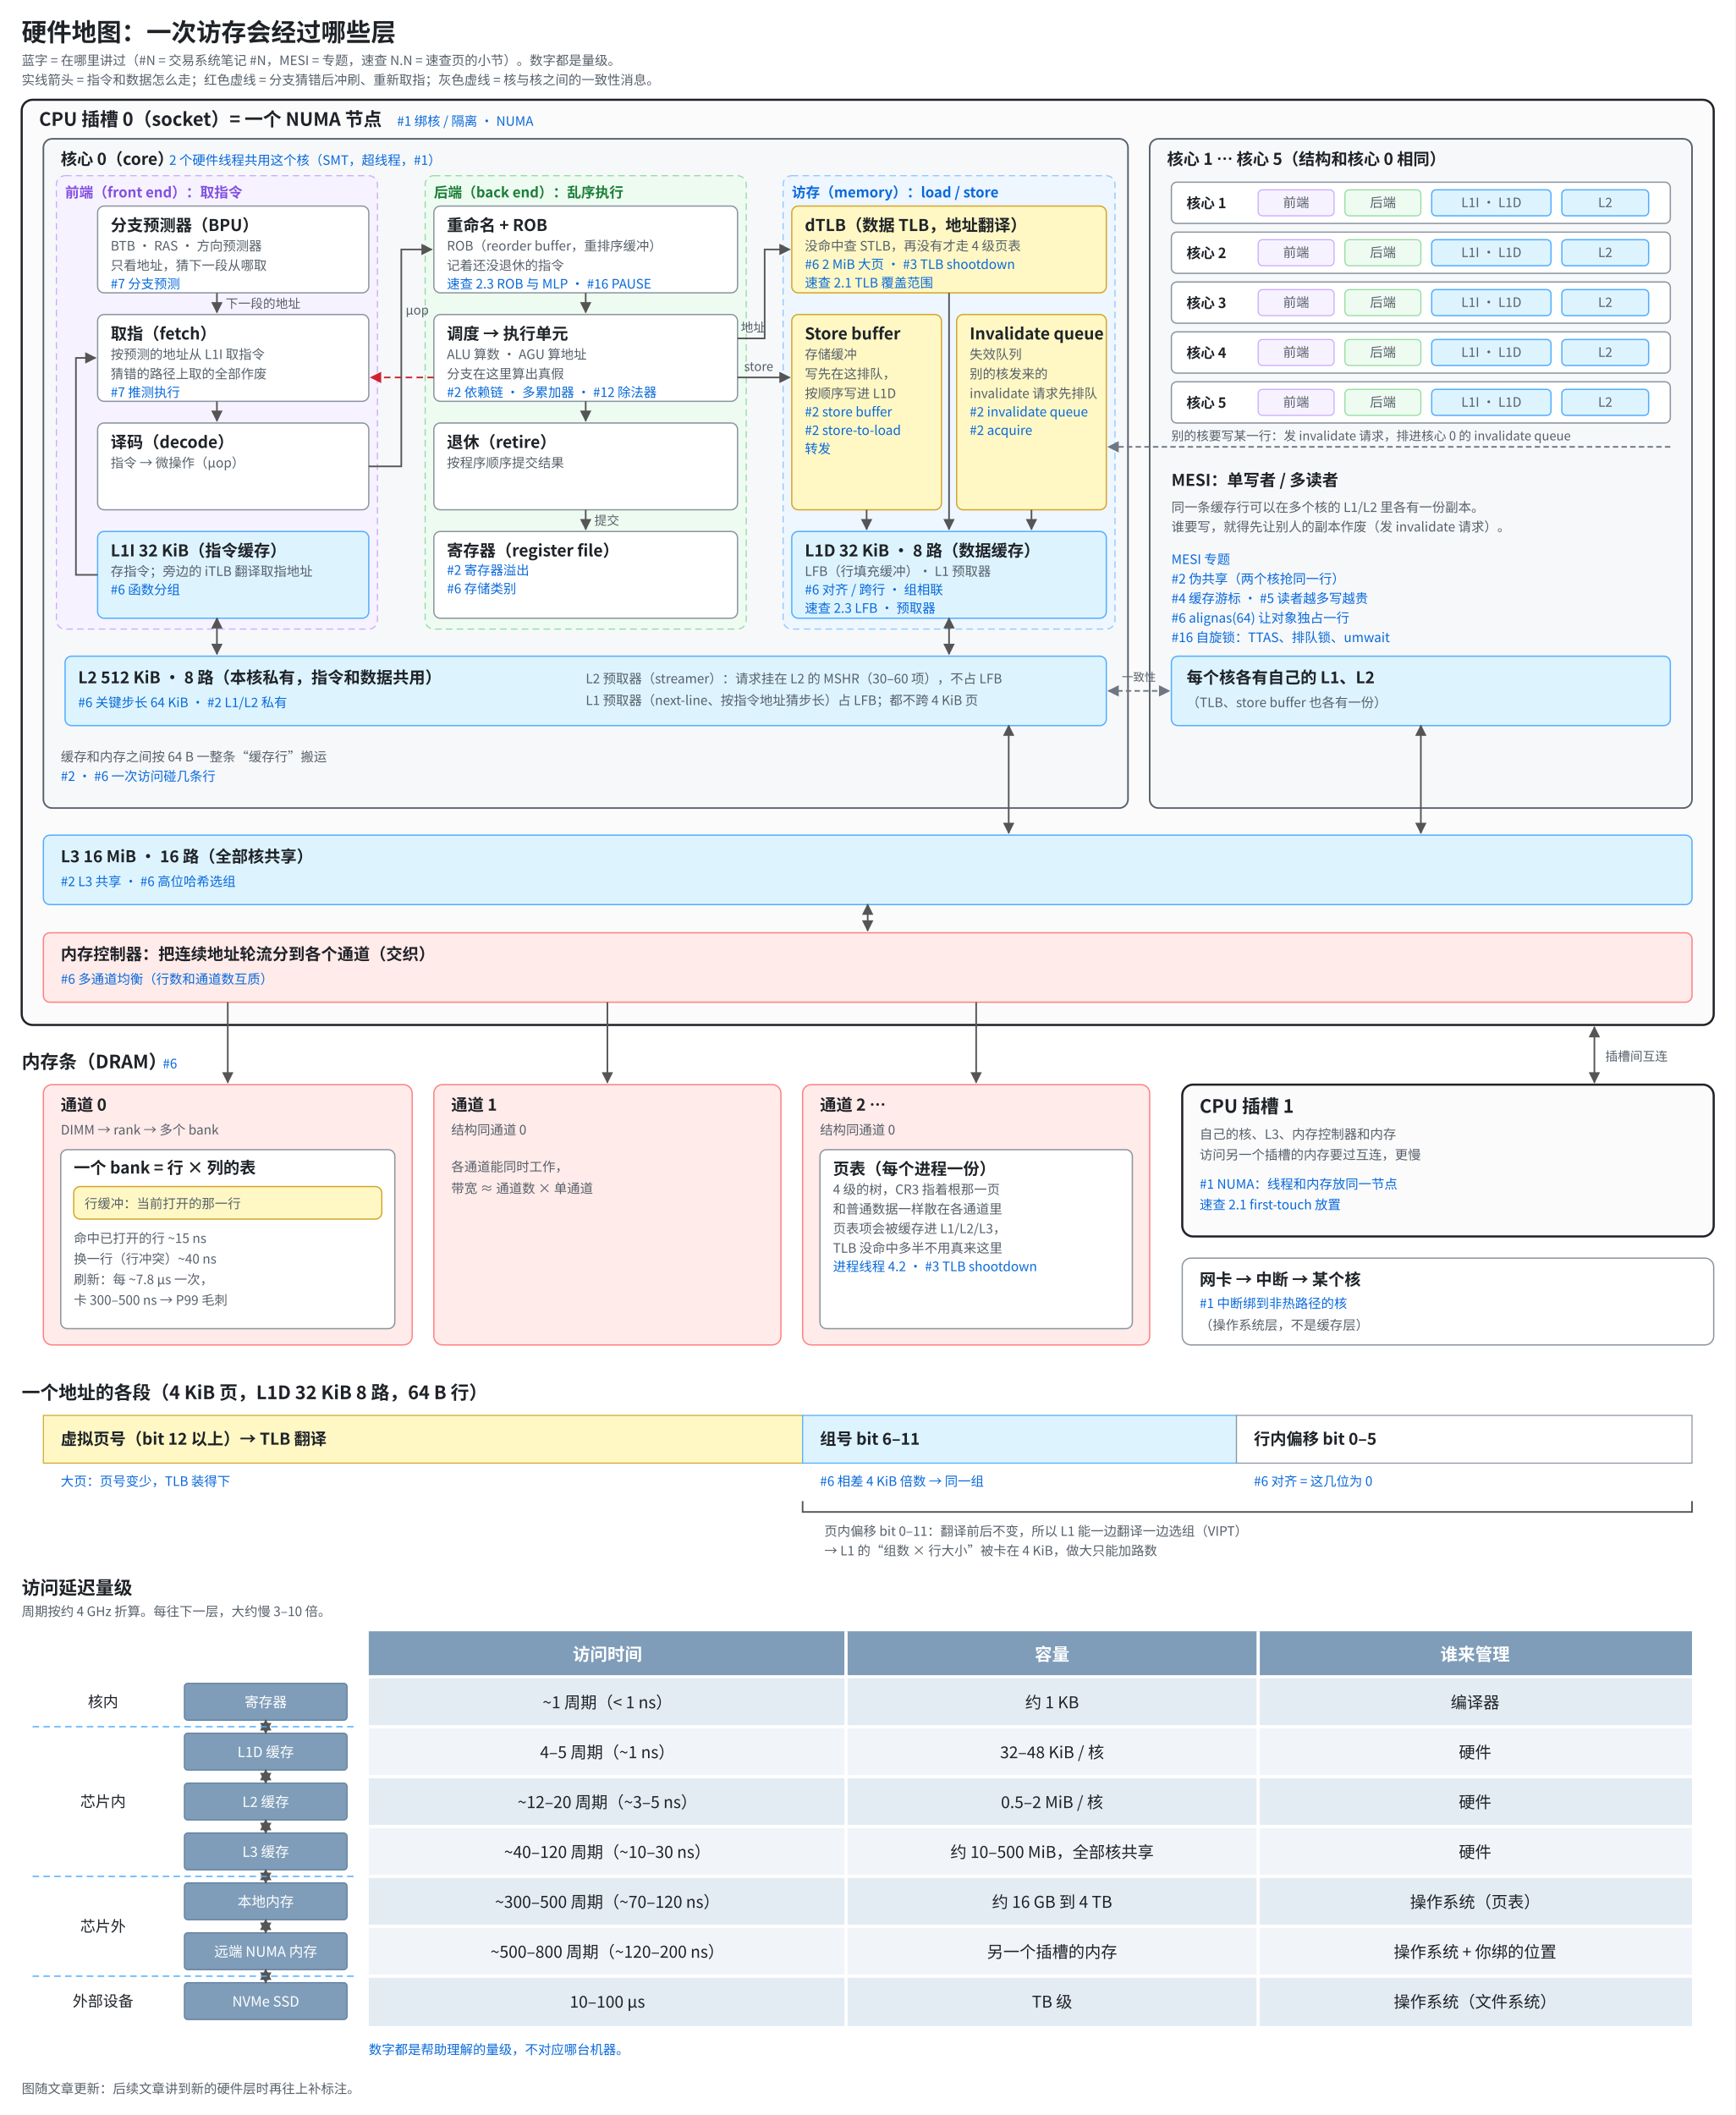
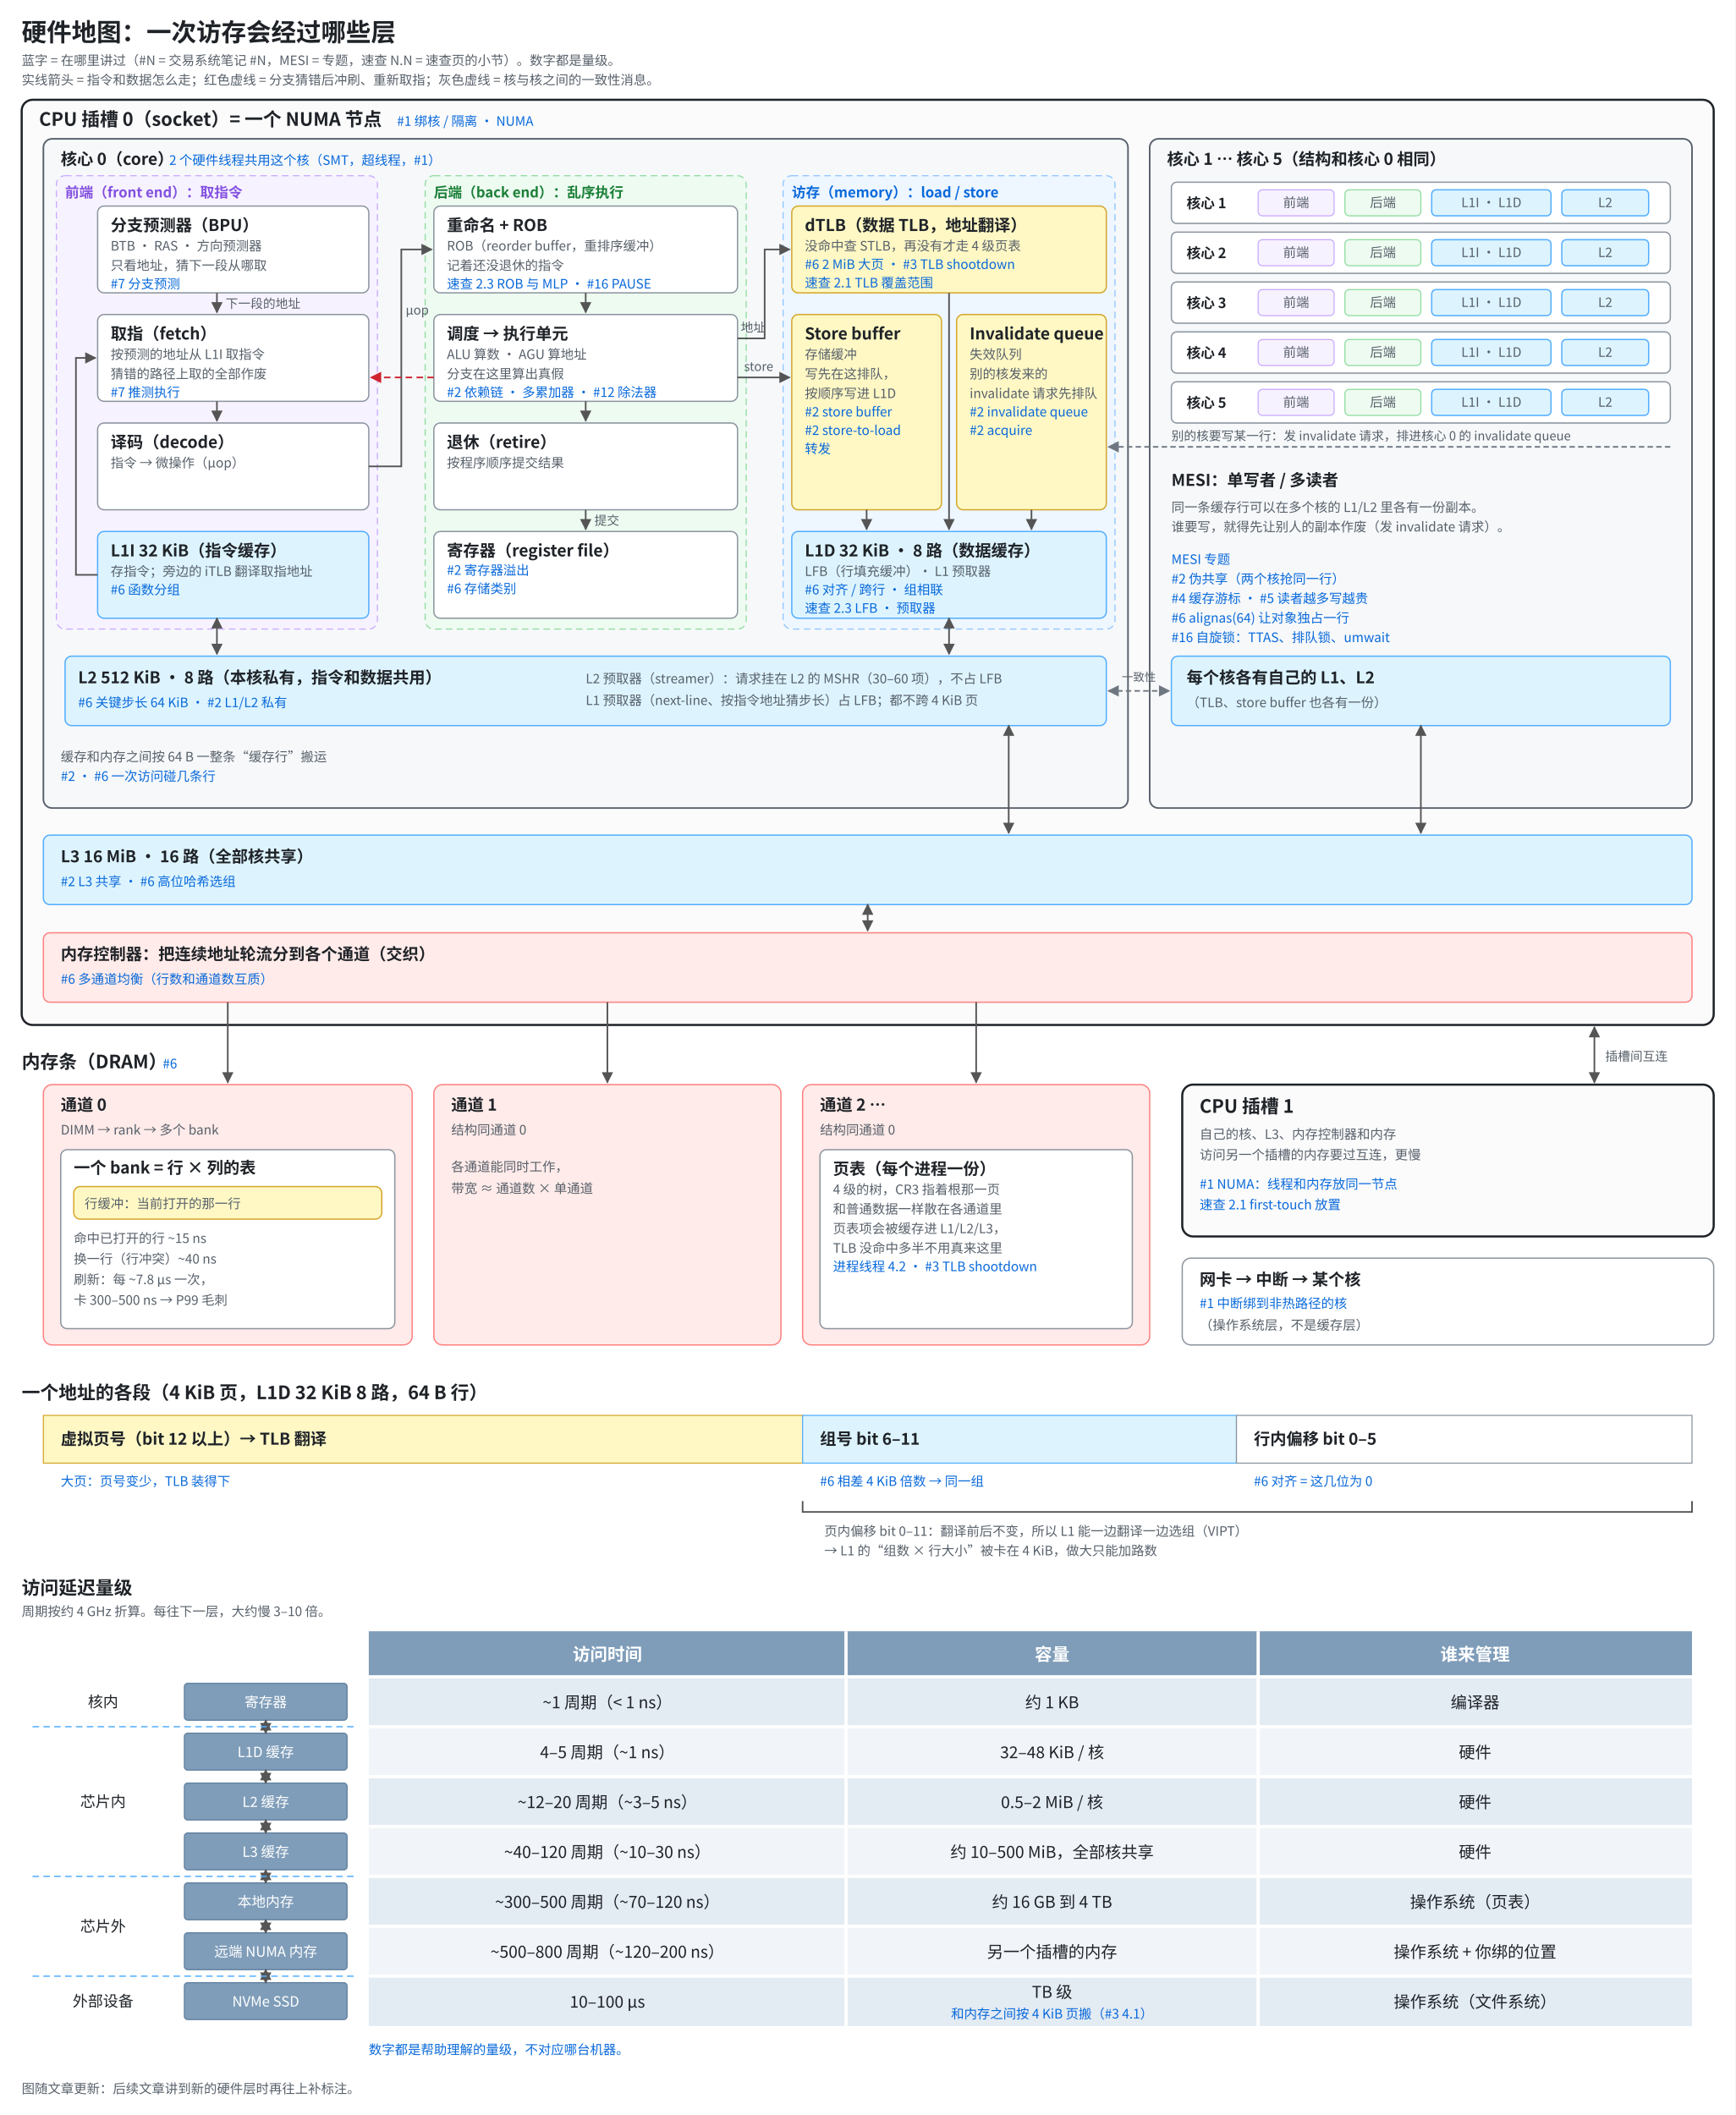
<svg xmlns="http://www.w3.org/2000/svg" viewBox="0 0 1600 1950" width="1600" height="1950" font-family="PingFang SC, Microsoft YaHei, Noto Sans CJK SC, sans-serif">
  <defs>
    <marker id="arr" viewBox="0 0 10 10" refX="9" refY="5" markerWidth="7" markerHeight="7" orient="auto-start-reverse">
      <path d="M0,0 L10,5 L0,10 z" fill="#555" />
    </marker>
    <marker id="arrR" viewBox="0 0 10 10" refX="9" refY="5" markerWidth="7" markerHeight="7" orient="auto-start-reverse">
      <path d="M0,0 L10,5 L0,10 z" fill="#cf222e" />
    </marker>
    <marker id="arrG" viewBox="0 0 10 10" refX="9" refY="5" markerWidth="7" markerHeight="7" orient="auto-start-reverse">
      <path d="M0,0 L10,5 L0,10 z" fill="#6e7781" />
    </marker>
    <style>
      .t  { font-size: 15px; font-weight: 600; fill: #1f2328; }
      .s  { font-size: 12px; fill: #57606a; }
      .h  { font-size: 17px; font-weight: 700; fill: #1f2328; }
      .tag{ font-size: 12px; fill: #0969da; }
      .lab{ font-size: 11.5px; fill: #57606a; }
      .lane-h { font-size: 13px; font-weight: 700; }
      .box   { fill: #ffffff; stroke: #8c959f; stroke-width: 1.2; }
      .core  { fill: #f6f8fa; stroke: #57606a; stroke-width: 1.5; }
      .sock  { fill: #fbfbfc; stroke: #1f2328; stroke-width: 2; }
      .cache { fill: #ddf4ff; stroke: #54aeff; stroke-width: 1.2; }
      .buf   { fill: #fff8c5; stroke: #d4a72c; stroke-width: 1.2; }
      .mem   { fill: #ffebe9; stroke: #ff8182; stroke-width: 1.2; }
      .line  { stroke: #555; stroke-width: 1.5; fill: none; }
      .flush { stroke: #cf222e; stroke-width: 1.5; fill: none; stroke-dasharray: 6 4; }
      .coh   { stroke: #6e7781; stroke-width: 1.5; fill: none; stroke-dasharray: 5 3; }
    </style>
  </defs>
  <rect x="0" y="0" width="1600" height="1950" fill="#ffffff" />
  <text x="20" y="38" class="h" style="font-size:23px">硬件地图：一次访存会经过哪些层</text>
  <text x="20" y="60" class="s">蓝字 = 在哪里讲过（#N = 交易系统笔记 #N，MESI = 专题，速查 N.N = 速查页的小节）。数字都是量级。</text>
  <text x="20" y="78" class="s">实线箭头 = 指令和数据怎么走；红色虚线 = 分支猜错后冲刷、重新取指；灰色虚线 = 核与核之间的一致性消息。</text>
  <rect x="20" y="92" width="1560" height="853" rx="10" class="sock" />
  <text x="36" y="116" class="h">CPU 插槽 0（socket）= 一个 NUMA 节点</text>
  <text x="366" y="116" class="tag">#1 绑核 / 隔离 · NUMA</text>
  <rect x="40" y="128" width="1000" height="617" rx="8" class="core" />
  <text x="56" y="152" class="t">核心 0（core）</text>
  <text x="156" y="152" class="tag">2 个硬件线程共用这个核（SMT，超线程，#1）</text>
  <rect x="52" y="162" width="296" height="418" rx="8" fill="#f7f2ff" stroke="#c8a8ff" stroke-dasharray="6 4" />
  <text x="60" y="182" class="lane-h" style="fill:#8250df">前端（front end）：取指令</text>
  <rect x="392" y="162" width="296" height="418" rx="8" fill="#eefbf1" stroke="#8ddb9c" stroke-dasharray="6 4" />
  <text x="400" y="182" class="lane-h" style="fill:#1a7f37">后端（back end）：乱序执行</text>
  <rect x="722" y="162" width="306" height="418" rx="8" fill="#eef6ff" stroke="#8cc4ff" stroke-dasharray="6 4" />
  <text x="730" y="182" class="lane-h" style="fill:#0969da">访存（memory）：load / store</text>
  <rect x="90" y="190" width="250" height="80" rx="6" class="box" />
  <text x="102" y="213" class="t">分支预测器（BPU）</text>
  <text x="102" y="231" class="s">BTB · RAS · 方向预测器</text>
  <text x="102" y="249" class="s">只看地址，猜下一段从哪取</text>
  <text x="102" y="266" class="tag">#7 分支预测</text>
  <rect x="90" y="290" width="250" height="80" rx="6" class="box" />
  <text x="102" y="313" class="t">取指（fetch）</text>
  <text x="102" y="331" class="s">按预测的地址从 L1I 取指令</text>
  <text x="102" y="349" class="s">猜错的路径上取的全部作废</text>
  <text x="102" y="366" class="tag">#7 推测执行</text>
  <rect x="90" y="390" width="250" height="80" rx="6" class="box" />
  <text x="102" y="413" class="t">译码（decode）</text>
  <text x="102" y="431" class="s">指令 → 微操作（µop）</text>
  <rect x="90" y="490" width="250" height="80" rx="6" class="cache" />
  <text x="102" y="513" class="t">L1I 32 KiB（指令缓存）</text>
  <text x="102" y="531" class="s">存指令；旁边的 iTLB 翻译取指地址</text>
  <text x="102" y="548" class="tag">#6 函数分组</text>
  <rect x="400" y="190" width="280" height="80" rx="6" class="box" />
  <text x="412" y="213" class="t">重命名 + ROB</text>
  <text x="412" y="231" class="s">ROB（reorder buffer，重排序缓冲）</text>
  <text x="412" y="249" class="s">记着还没退休的指令</text>
  <text x="412" y="266" class="tag">速查 2.3 ROB 与 MLP · #16 PAUSE</text>
  <rect x="400" y="290" width="280" height="80" rx="6" class="box" />
  <text x="412" y="313" class="t">调度 → 执行单元</text>
  <text x="412" y="331" class="s">ALU 算数 · AGU 算地址</text>
  <text x="412" y="349" class="s">分支在这里算出真假</text>
  <text x="412" y="366" class="tag">#2 依赖链 · 多累加器 · #12 除法器</text>
  <rect x="400" y="390" width="280" height="80" rx="6" class="box" />
  <text x="412" y="413" class="t">退休（retire）</text>
  <text x="412" y="431" class="s">按程序顺序提交结果</text>
  <rect x="400" y="490" width="280" height="80" rx="6" class="box" />
  <text x="412" y="513" class="t">寄存器（register file）</text>
  <text x="412" y="530" class="tag">#2 寄存器溢出</text>
  <text x="412" y="547" class="tag">#6 存储类别</text>
  <rect x="730" y="190" width="290" height="80" rx="6" class="buf" />
  <text x="742" y="213" class="t">dTLB（数据 TLB，地址翻译）</text>
  <text x="742" y="231" class="s">没命中查 STLB，再没有才走 4 级页表</text>
  <text x="742" y="248" class="tag">#6 2 MiB 大页 · #3 TLB shootdown</text>
  <text x="742" y="265" class="tag">速查 2.1 TLB 覆盖范围</text>
  <rect x="730" y="290" width="138" height="180" rx="6" class="buf" />
  <text x="742" y="313" class="t">Store buffer</text>
  <text x="742" y="331" class="s">存储缓冲</text>
  <text x="742" y="349" class="s">写先在这排队，</text>
  <text x="742" y="367" class="s">按顺序写进 L1D</text>
  <text x="742" y="384" class="tag">#2 store buffer</text>
  <text x="742" y="401" class="tag">#2 store-to-load</text>
  <text x="742" y="418" class="tag">转发</text>
  <rect x="882" y="290" width="138" height="180" rx="6" class="buf" />
  <text x="894" y="313" class="t">Invalidate queue</text>
  <text x="894" y="331" class="s">失效队列</text>
  <text x="894" y="349" class="s">别的核发来的</text>
  <text x="894" y="367" class="s">invalidate 请求先排队</text>
  <text x="894" y="384" class="tag">#2 invalidate queue</text>
  <text x="894" y="401" class="tag">#2 acquire</text>
  <rect x="730" y="490" width="290" height="80" rx="6" class="cache" />
  <text x="742" y="513" class="t">L1D 32 KiB · 8 路（数据缓存）</text>
  <text x="742" y="531" class="s">LFB（行填充缓冲）· L1 预取器</text>
  <text x="742" y="548" class="tag">#6 对齐 / 跨行 · 组相联</text>
  <text x="742" y="565" class="tag">速查 2.3 LFB · 预取器</text>
  <rect x="60" y="605" width="960" height="64" rx="6" class="cache" />
  <text x="72" y="630" class="t">L2 512 KiB · 8 路（本核私有，指令和数据共用）</text>
  <text x="72" y="652" class="tag">#6 关键步长 64 KiB · #2 L1/L2 私有</text>
  <text x="540" y="630" class="s">L2 预取器（streamer）：请求挂在 L2 的 MSHR（30–60 项），不占 LFB</text>
  <text x="540" y="650" class="s">L1 预取器（next-line、按指令地址猜步长）占 LFB；都不跨 4 KiB 页</text>
  <text x="56" y="702" class="s">缓存和内存之间按 64 B 一整条“缓存行”搬运</text>
  <text x="56" y="720" class="tag">#2 · #6 一次访问碰几条行</text>
  <path d="M200,270 L200,288" class="line" marker-end="url(#arr)" />
  <text x="208" y="284" class="lab">下一段的地址</text>
  <path d="M200,370 L200,388" class="line" marker-end="url(#arr)" />
  <path d="M90,530 L70,530 L70,330 L88,330" class="line" marker-end="url(#arr)" />
  <path d="M340,430 L370,430 L370,230 L398,230" class="line" marker-end="url(#arr)" />
  <text x="374" y="290" class="lab">µop</text>
  <path d="M540,270 L540,288" class="line" marker-end="url(#arr)" />
  <path d="M540,370 L540,388" class="line" marker-end="url(#arr)" />
  <path d="M540,470 L540,488" class="line" marker-end="url(#arr)" />
  <text x="548" y="484" class="lab">提交</text>
  <path d="M400,348 L342,348" class="flush" marker-end="url(#arrR)" />
  <path d="M680,312 L705,312 L705,230 L728,230" class="line" marker-end="url(#arr)" />
  <text x="683" y="306" class="lab">地址</text>
  <path d="M680,348 L728,348" class="line" marker-end="url(#arr)" />
  <text x="686" y="342" class="lab">store</text>
  <path d="M875,270 L875,488" class="line" marker-end="url(#arr)" />
  <path d="M799,470 L799,488" class="line" marker-end="url(#arr)" />
  <path d="M951,470 L951,488" class="line" marker-end="url(#arr)" />
  <path d="M200,570 L200,603" class="line" marker-start="url(#arr)" marker-end="url(#arr)" />
  <path d="M875,570 L875,603" class="line" marker-start="url(#arr)" marker-end="url(#arr)" />
  <rect x="1060" y="128" width="500" height="617" rx="8" class="core" />
  <text x="1076" y="152" class="t">核心 1 … 核心 5（结构和核心 0 相同）</text>
  <rect x="1080" y="168" width="460" height="38" rx="5" class="box" />
  <text x="1094" y="192" class="t" style="font-size:13px">核心 1</text>
  <rect x="1160" y="175" width="70" height="24" rx="4" fill="#f7f2ff" stroke="#c8a8ff" />
  <text x="1195.0" y="191" class="s" text-anchor="middle">前端</text>
  <rect x="1240" y="175" width="70" height="24" rx="4" fill="#eefbf1" stroke="#8ddb9c" />
  <text x="1275.0" y="191" class="s" text-anchor="middle">后端</text>
  <rect x="1320" y="175" width="110" height="24" rx="4" class="cache" />
  <text x="1375.0" y="191" class="s" text-anchor="middle">L1I · L1D</text>
  <rect x="1440" y="175" width="80" height="24" rx="4" class="cache" />
  <text x="1480.0" y="191" class="s" text-anchor="middle">L2</text>
  <rect x="1080" y="214" width="460" height="38" rx="5" class="box" />
  <text x="1094" y="238" class="t" style="font-size:13px">核心 2</text>
  <rect x="1160" y="221" width="70" height="24" rx="4" fill="#f7f2ff" stroke="#c8a8ff" />
  <text x="1195.0" y="237" class="s" text-anchor="middle">前端</text>
  <rect x="1240" y="221" width="70" height="24" rx="4" fill="#eefbf1" stroke="#8ddb9c" />
  <text x="1275.0" y="237" class="s" text-anchor="middle">后端</text>
  <rect x="1320" y="221" width="110" height="24" rx="4" class="cache" />
  <text x="1375.0" y="237" class="s" text-anchor="middle">L1I · L1D</text>
  <rect x="1440" y="221" width="80" height="24" rx="4" class="cache" />
  <text x="1480.0" y="237" class="s" text-anchor="middle">L2</text>
  <rect x="1080" y="260" width="460" height="38" rx="5" class="box" />
  <text x="1094" y="284" class="t" style="font-size:13px">核心 3</text>
  <rect x="1160" y="267" width="70" height="24" rx="4" fill="#f7f2ff" stroke="#c8a8ff" />
  <text x="1195.0" y="283" class="s" text-anchor="middle">前端</text>
  <rect x="1240" y="267" width="70" height="24" rx="4" fill="#eefbf1" stroke="#8ddb9c" />
  <text x="1275.0" y="283" class="s" text-anchor="middle">后端</text>
  <rect x="1320" y="267" width="110" height="24" rx="4" class="cache" />
  <text x="1375.0" y="283" class="s" text-anchor="middle">L1I · L1D</text>
  <rect x="1440" y="267" width="80" height="24" rx="4" class="cache" />
  <text x="1480.0" y="283" class="s" text-anchor="middle">L2</text>
  <rect x="1080" y="306" width="460" height="38" rx="5" class="box" />
  <text x="1094" y="330" class="t" style="font-size:13px">核心 4</text>
  <rect x="1160" y="313" width="70" height="24" rx="4" fill="#f7f2ff" stroke="#c8a8ff" />
  <text x="1195.0" y="329" class="s" text-anchor="middle">前端</text>
  <rect x="1240" y="313" width="70" height="24" rx="4" fill="#eefbf1" stroke="#8ddb9c" />
  <text x="1275.0" y="329" class="s" text-anchor="middle">后端</text>
  <rect x="1320" y="313" width="110" height="24" rx="4" class="cache" />
  <text x="1375.0" y="329" class="s" text-anchor="middle">L1I · L1D</text>
  <rect x="1440" y="313" width="80" height="24" rx="4" class="cache" />
  <text x="1480.0" y="329" class="s" text-anchor="middle">L2</text>
  <rect x="1080" y="352" width="460" height="38" rx="5" class="box" />
  <text x="1094" y="376" class="t" style="font-size:13px">核心 5</text>
  <rect x="1160" y="359" width="70" height="24" rx="4" fill="#f7f2ff" stroke="#c8a8ff" />
  <text x="1195.0" y="375" class="s" text-anchor="middle">前端</text>
  <rect x="1240" y="359" width="70" height="24" rx="4" fill="#eefbf1" stroke="#8ddb9c" />
  <text x="1275.0" y="375" class="s" text-anchor="middle">后端</text>
  <rect x="1320" y="359" width="110" height="24" rx="4" class="cache" />
  <text x="1375.0" y="375" class="s" text-anchor="middle">L1I · L1D</text>
  <rect x="1440" y="359" width="80" height="24" rx="4" class="cache" />
  <text x="1480.0" y="375" class="s" text-anchor="middle">L2</text>
  <text x="1080" y="448" class="t">MESI：单写者 / 多读者</text>
  <text x="1080" y="472" class="s">同一条缓存行可以在多个核的 L1/L2 里各有一份副本。</text>
  <text x="1080" y="490" class="s">谁要写，就得先让别人的副本作废（发 invalidate 请求）。</text>
  <text x="1080" y="520" class="tag">MESI 专题</text>
  <text x="1080" y="538" class="tag">#2 伪共享（两个核抢同一行）</text>
  <text x="1080" y="556" class="tag">#4 缓存游标 · #5 读者越多写越贵</text>
  <text x="1080" y="574" class="tag">#6 alignas(64) 让对象独占一行</text>
  <text x="1080" y="592" class="tag">#16 自旋锁：TTAS、排队锁、umwait</text>
  <rect x="1080" y="605" width="460" height="64" rx="6" class="cache" />
  <text x="1094" y="630" class="t">每个核各有自己的 L1、L2</text>
  <text x="1094" y="652" class="s">（TLB、store buffer 也各有一份）</text>
  <path d="M1540,412 L1022,412" class="coh" marker-end="url(#arrG)" />
  <text x="1080" y="406" class="lab">别的核要写某一行：发 invalidate 请求，排进核心 0 的 invalidate queue</text>
  <path d="M1022,637 L1078,637" class="coh" marker-start="url(#arrG)" marker-end="url(#arrG)" />
  <text x="1050.0" y="628" class="lab" text-anchor="middle" style="font-size:10.5px">一致性</text>
  <rect x="40" y="770" width="1520" height="64" rx="6" class="cache" />
  <text x="56" y="795" class="t">L3 16 MiB · 16 路（全部核共享）</text>
  <text x="56" y="817" class="tag">#2 L3 共享 · #6 高位哈希选组</text>
  <path d="M930,669 L930,768" class="line" marker-start="url(#arr)" marker-end="url(#arr)" />
  <path d="M1310,669 L1310,768" class="line" marker-start="url(#arr)" marker-end="url(#arr)" />
  <rect x="40" y="860" width="1520" height="64" rx="6" class="mem" />
  <text x="56" y="885" class="t">内存控制器：把连续地址轮流分到各个通道（交织）</text>
  <text x="56" y="907" class="tag">#6 多通道均衡（行数和通道数互质）</text>
  <path d="M800,834 L800,858" class="line" marker-start="url(#arr)" marker-end="url(#arr)" />
  <text x="20" y="985" class="h">内存条（DRAM）</text>
  <text x="150" y="985" class="tag">#6</text>
  <path d="M210,924 L210,998" class="line" marker-end="url(#arr)" />
  <path d="M560,924 L560,998" class="line" marker-end="url(#arr)" />
  <path d="M900,924 L900,998" class="line" marker-end="url(#arr)" />
  <rect x="40" y="1000" width="340" height="240" rx="8" class="mem" />
  <text x="56" y="1024" class="t">通道 0</text>
  <text x="56" y="1046" class="s">DIMM → rank → 多个 bank</text>
  <rect x="56" y="1060" width="308" height="165" rx="6" class="box" />
  <text x="68" y="1082" class="t">一个 bank = 行 × 列的表</text>
  <rect x="68" y="1094" width="284" height="30" rx="6" class="buf" />
  <text x="78" y="1114" class="s">行缓冲：当前打开的那一行</text>
  <text x="68" y="1146" class="s">命中已打开的行 ~15 ns</text>
  <text x="68" y="1165" class="s">换一行（行冲突）~40 ns</text>
  <text x="68" y="1184" class="s">刷新：每 ~7.8 µs 一次，</text>
  <text x="68" y="1203" class="s">卡 300–500 ns → P99 毛刺</text>
  <rect x="400" y="1000" width="320" height="240" rx="8" class="mem" />
  <text x="416" y="1024" class="t">通道 1</text>
  <text x="416" y="1046" class="s">结构同通道 0</text>
  <text x="416" y="1080" class="s">各通道能同时工作，</text>
  <text x="416" y="1100" class="s">带宽 ≈ 通道数 × 单通道</text>
  <rect x="740" y="1000" width="320" height="240" rx="8" class="mem" />
  <text x="756" y="1024" class="t">通道 2 …</text>
  <text x="756" y="1046" class="s">结构同通道 0</text>
  <rect x="756" y="1060" width="288" height="165" rx="6" class="box" />
  <text x="768" y="1083" class="t">页表（每个进程一份）</text>
  <text x="768" y="1101" class="s">4 级的树，CR3 指着根那一页</text>
  <text x="768" y="1119" class="s">和普通数据一样散在各通道里</text>
  <text x="768" y="1137" class="s">页表项会被缓存进 L1/L2/L3，</text>
  <text x="768" y="1155" class="s">TLB 没命中多半不用真来这里</text>
  <text x="768" y="1172" class="tag">进程线程 4.2 · #3 TLB shootdown</text>
  <rect x="1090" y="1000" width="490" height="140" rx="10" class="sock" />
  <text x="1106" y="1026" class="h">CPU 插槽 1</text>
  <text x="1106" y="1050" class="s">自己的核、L3、内存控制器和内存</text>
  <text x="1106" y="1069" class="s">访问另一个插槽的内存要过互连，更慢</text>
  <text x="1106" y="1096" class="tag">#1 NUMA：线程和内存放同一节点</text>
  <text x="1106" y="1115" class="tag">速查 2.1 first-touch 放置</text>
  <path d="M1470,947 L1470,998" class="line" marker-start="url(#arr)" marker-end="url(#arr)" />
  <text x="1480" y="978" class="lab">插槽间互连</text>
  <rect x="1090" y="1160" width="490" height="80" rx="8" class="box" />
  <text x="1106" y="1185" class="t">网卡 → 中断 → 某个核</text>
  <text x="1106" y="1206" class="tag">#1 中断绑到非热路径的核</text>
  <text x="1106" y="1226" class="s">（操作系统层，不是缓存层）</text>
  <text x="20" y="1290" class="h">一个地址的各段（4 KiB 页，L1D 32 KiB 8 路，64 B 行）</text>
  <rect x="40" y="1305" width="700" height="44" fill="#fff8c5" stroke="#d4a72c" />
  <text x="56" y="1332" class="t">虚拟页号（bit 12 以上）→ TLB 翻译</text>
  <text x="56" y="1370" class="tag">大页：页号变少，TLB 装得下</text>
  <rect x="740" y="1305" width="400" height="44" fill="#ddf4ff" stroke="#54aeff" />
  <text x="756" y="1332" class="t">组号 bit 6–11</text>
  <text x="756" y="1370" class="tag">#6 相差 4 KiB 倍数 → 同一组</text>
  <rect x="1140" y="1305" width="420" height="44" fill="#ffffff" stroke="#8c959f" />
  <text x="1156" y="1332" class="t">行内偏移 bit 0–5</text>
  <text x="1156" y="1370" class="tag">#6 对齐 = 这几位为 0</text>
  <path d="M740,1384 L740,1394 L1560,1394 L1560,1384" class="line" />
  <text x="760" y="1416" class="s">页内偏移 bit 0–11：翻译前后不变，所以 L1 能一边翻译一边选组（VIPT）</text>
  <text x="760" y="1434" class="s">→ L1 的“组数 × 行大小”被卡在 4 KiB，做大只能加路数</text>
  <text x="20" y="1470" class="h">访问延迟量级</text>
  <text x="20" y="1490" class="s">周期按约 4 GHz 折算。每往下一层，大约慢 3–10 倍。</text>
  <rect x="340" y="1504" width="1220" height="42" fill="#7f9db9" />
  <text x="560.0" y="1531" class="t" text-anchor="middle" style="font-size:16px;font-weight:700;fill:#ffffff">访问时间</text>
  <text x="970.0" y="1531" class="t" text-anchor="middle" style="font-size:16px;font-weight:700;fill:#ffffff">容量</text>
  <text x="1360.0" y="1531" class="t" text-anchor="middle" style="font-size:16px;font-weight:700;fill:#ffffff">谁来管理</text>
  <rect x="340" y="1546" width="1220" height="46" fill="#e3ebf3" />
  <line x1="340" y1="1546" x2="1560" y2="1546" stroke="#ffffff" stroke-width="3" />
  <text x="560.0" y="1575" class="t" text-anchor="middle" style="font-size:15px;font-weight:400">~1 周期（&lt; 1 ns）</text>
  <text x="970.0" y="1575" class="t" text-anchor="middle" style="font-size:15px;font-weight:400">约 1 KB</text>
  <text x="1360.0" y="1575" class="t" text-anchor="middle" style="font-size:15px;font-weight:400">编译器</text>
  <rect x="170" y="1552" width="150" height="34" rx="3" fill="#7f9db9" stroke="#5d7d9c" />
  <text x="245" y="1574" class="t" text-anchor="middle" style="font-size:13px;font-weight:400;fill:#ffffff">寄存器</text>
  <rect x="340" y="1592" width="1220" height="46" fill="#f1f5f9" />
  <line x1="340" y1="1592" x2="1560" y2="1592" stroke="#ffffff" stroke-width="3" />
  <text x="560.0" y="1621" class="t" text-anchor="middle" style="font-size:15px;font-weight:400">4–5 周期（~1 ns）</text>
  <text x="970.0" y="1621" class="t" text-anchor="middle" style="font-size:15px;font-weight:400">32–48 KiB / 核</text>
  <text x="1360.0" y="1621" class="t" text-anchor="middle" style="font-size:15px;font-weight:400">硬件</text>
  <rect x="170" y="1598" width="150" height="34" rx="3" fill="#7f9db9" stroke="#5d7d9c" />
  <text x="245" y="1620" class="t" text-anchor="middle" style="font-size:13px;font-weight:400;fill:#ffffff">L1D 缓存</text>
  <path d="M245,1586 L245,1598" class="line" marker-start="url(#arr)" marker-end="url(#arr)" />
  <rect x="340" y="1638" width="1220" height="46" fill="#e3ebf3" />
  <line x1="340" y1="1638" x2="1560" y2="1638" stroke="#ffffff" stroke-width="3" />
  <text x="560.0" y="1667" class="t" text-anchor="middle" style="font-size:15px;font-weight:400">~12–20 周期（~3–5 ns）</text>
  <text x="970.0" y="1667" class="t" text-anchor="middle" style="font-size:15px;font-weight:400">0.5–2 MiB / 核</text>
  <text x="1360.0" y="1667" class="t" text-anchor="middle" style="font-size:15px;font-weight:400">硬件</text>
  <rect x="170" y="1644" width="150" height="34" rx="3" fill="#7f9db9" stroke="#5d7d9c" />
  <text x="245" y="1666" class="t" text-anchor="middle" style="font-size:13px;font-weight:400;fill:#ffffff">L2 缓存</text>
  <path d="M245,1632 L245,1644" class="line" marker-start="url(#arr)" marker-end="url(#arr)" />
  <rect x="340" y="1684" width="1220" height="46" fill="#f1f5f9" />
  <line x1="340" y1="1684" x2="1560" y2="1684" stroke="#ffffff" stroke-width="3" />
  <text x="560.0" y="1713" class="t" text-anchor="middle" style="font-size:15px;font-weight:400">~40–120 周期（~10–30 ns）</text>
  <text x="970.0" y="1713" class="t" text-anchor="middle" style="font-size:15px;font-weight:400">约 10–500 MiB，全部核共享</text>
  <text x="1360.0" y="1713" class="t" text-anchor="middle" style="font-size:15px;font-weight:400">硬件</text>
  <rect x="170" y="1690" width="150" height="34" rx="3" fill="#7f9db9" stroke="#5d7d9c" />
  <text x="245" y="1712" class="t" text-anchor="middle" style="font-size:13px;font-weight:400;fill:#ffffff">L3 缓存</text>
  <path d="M245,1678 L245,1690" class="line" marker-start="url(#arr)" marker-end="url(#arr)" />
  <rect x="340" y="1730" width="1220" height="46" fill="#e3ebf3" />
  <line x1="340" y1="1730" x2="1560" y2="1730" stroke="#ffffff" stroke-width="3" />
  <text x="560.0" y="1759" class="t" text-anchor="middle" style="font-size:15px;font-weight:400">~300–500 周期（~70–120 ns）</text>
  <text x="970.0" y="1759" class="t" text-anchor="middle" style="font-size:15px;font-weight:400">约 16 GB 到 4 TB</text>
  <text x="1360.0" y="1759" class="t" text-anchor="middle" style="font-size:15px;font-weight:400">操作系统（页表）</text>
  <rect x="170" y="1736" width="150" height="34" rx="3" fill="#7f9db9" stroke="#5d7d9c" />
  <text x="245" y="1758" class="t" text-anchor="middle" style="font-size:13px;font-weight:400;fill:#ffffff">本地内存</text>
  <path d="M245,1724 L245,1736" class="line" marker-start="url(#arr)" marker-end="url(#arr)" />
  <rect x="340" y="1776" width="1220" height="46" fill="#f1f5f9" />
  <line x1="340" y1="1776" x2="1560" y2="1776" stroke="#ffffff" stroke-width="3" />
  <text x="560.0" y="1805" class="t" text-anchor="middle" style="font-size:15px;font-weight:400">~500–800 周期（~120–200 ns）</text>
  <text x="970.0" y="1805" class="t" text-anchor="middle" style="font-size:15px;font-weight:400">另一个插槽的内存</text>
  <text x="1360.0" y="1805" class="t" text-anchor="middle" style="font-size:15px;font-weight:400">操作系统 + 你绑的位置</text>
  <rect x="170" y="1782" width="150" height="34" rx="3" fill="#7f9db9" stroke="#5d7d9c" />
  <text x="245" y="1804" class="t" text-anchor="middle" style="font-size:13px;font-weight:400;fill:#ffffff">远端 NUMA 内存</text>
  <path d="M245,1770 L245,1782" class="line" marker-start="url(#arr)" marker-end="url(#arr)" />
  <rect x="340" y="1822" width="1220" height="46" fill="#e3ebf3" />
  <line x1="340" y1="1822" x2="1560" y2="1822" stroke="#ffffff" stroke-width="3" />
  <text x="560.0" y="1851" class="t" text-anchor="middle" style="font-size:15px;font-weight:400">10–100 µs</text>
-   <text x="970.0" y="1851" class="t" text-anchor="middle" style="font-size:15px;font-weight:400">TB 级</text>
+   <text x="970.0" y="1842" class="t" text-anchor="middle" style="font-size:15px;font-weight:400">TB 级</text>
+   <text x="970.0" y="1861" class="tag" text-anchor="middle">和内存之间按 4 KiB 页搬（#3 4.1）</text>
  <text x="1360.0" y="1851" class="t" text-anchor="middle" style="font-size:15px;font-weight:400">操作系统（文件系统）</text>
  <rect x="170" y="1828" width="150" height="34" rx="3" fill="#7f9db9" stroke="#5d7d9c" />
  <text x="245" y="1850" class="t" text-anchor="middle" style="font-size:13px;font-weight:400;fill:#ffffff">NVMe SSD</text>
  <path d="M245,1816 L245,1828" class="line" marker-start="url(#arr)" marker-end="url(#arr)" />
  <line x1="780" y1="1504" x2="780" y2="1868" stroke="#ffffff" stroke-width="3" />
  <line x1="1160" y1="1504" x2="1160" y2="1868" stroke="#ffffff" stroke-width="3" />
  <text x="95" y="1574" class="t" text-anchor="middle" style="font-size:14px;font-weight:400">核内</text>
  <text x="95" y="1666.0" class="t" text-anchor="middle" style="font-size:14px;font-weight:400">芯片内</text>
  <text x="95" y="1781.0" class="t" text-anchor="middle" style="font-size:14px;font-weight:400">芯片外</text>
  <text x="95" y="1850" class="t" text-anchor="middle" style="font-size:14px;font-weight:400">外部设备</text>
  <line x1="30" y1="1592" x2="330" y2="1592" stroke="#54aeff" stroke-width="1.2" stroke-dasharray="6 4" />
  <line x1="30" y1="1730" x2="330" y2="1730" stroke="#54aeff" stroke-width="1.2" stroke-dasharray="6 4" />
  <line x1="30" y1="1822" x2="330" y2="1822" stroke="#54aeff" stroke-width="1.2" stroke-dasharray="6 4" />
  <text x="340" y="1894" class="tag">数字都是帮助理解的量级，不对应哪台机器。</text>
  <text x="20" y="1930" class="s">图随文章更新：后续文章讲到新的硬件层时再往上补标注。</text>
</svg>
